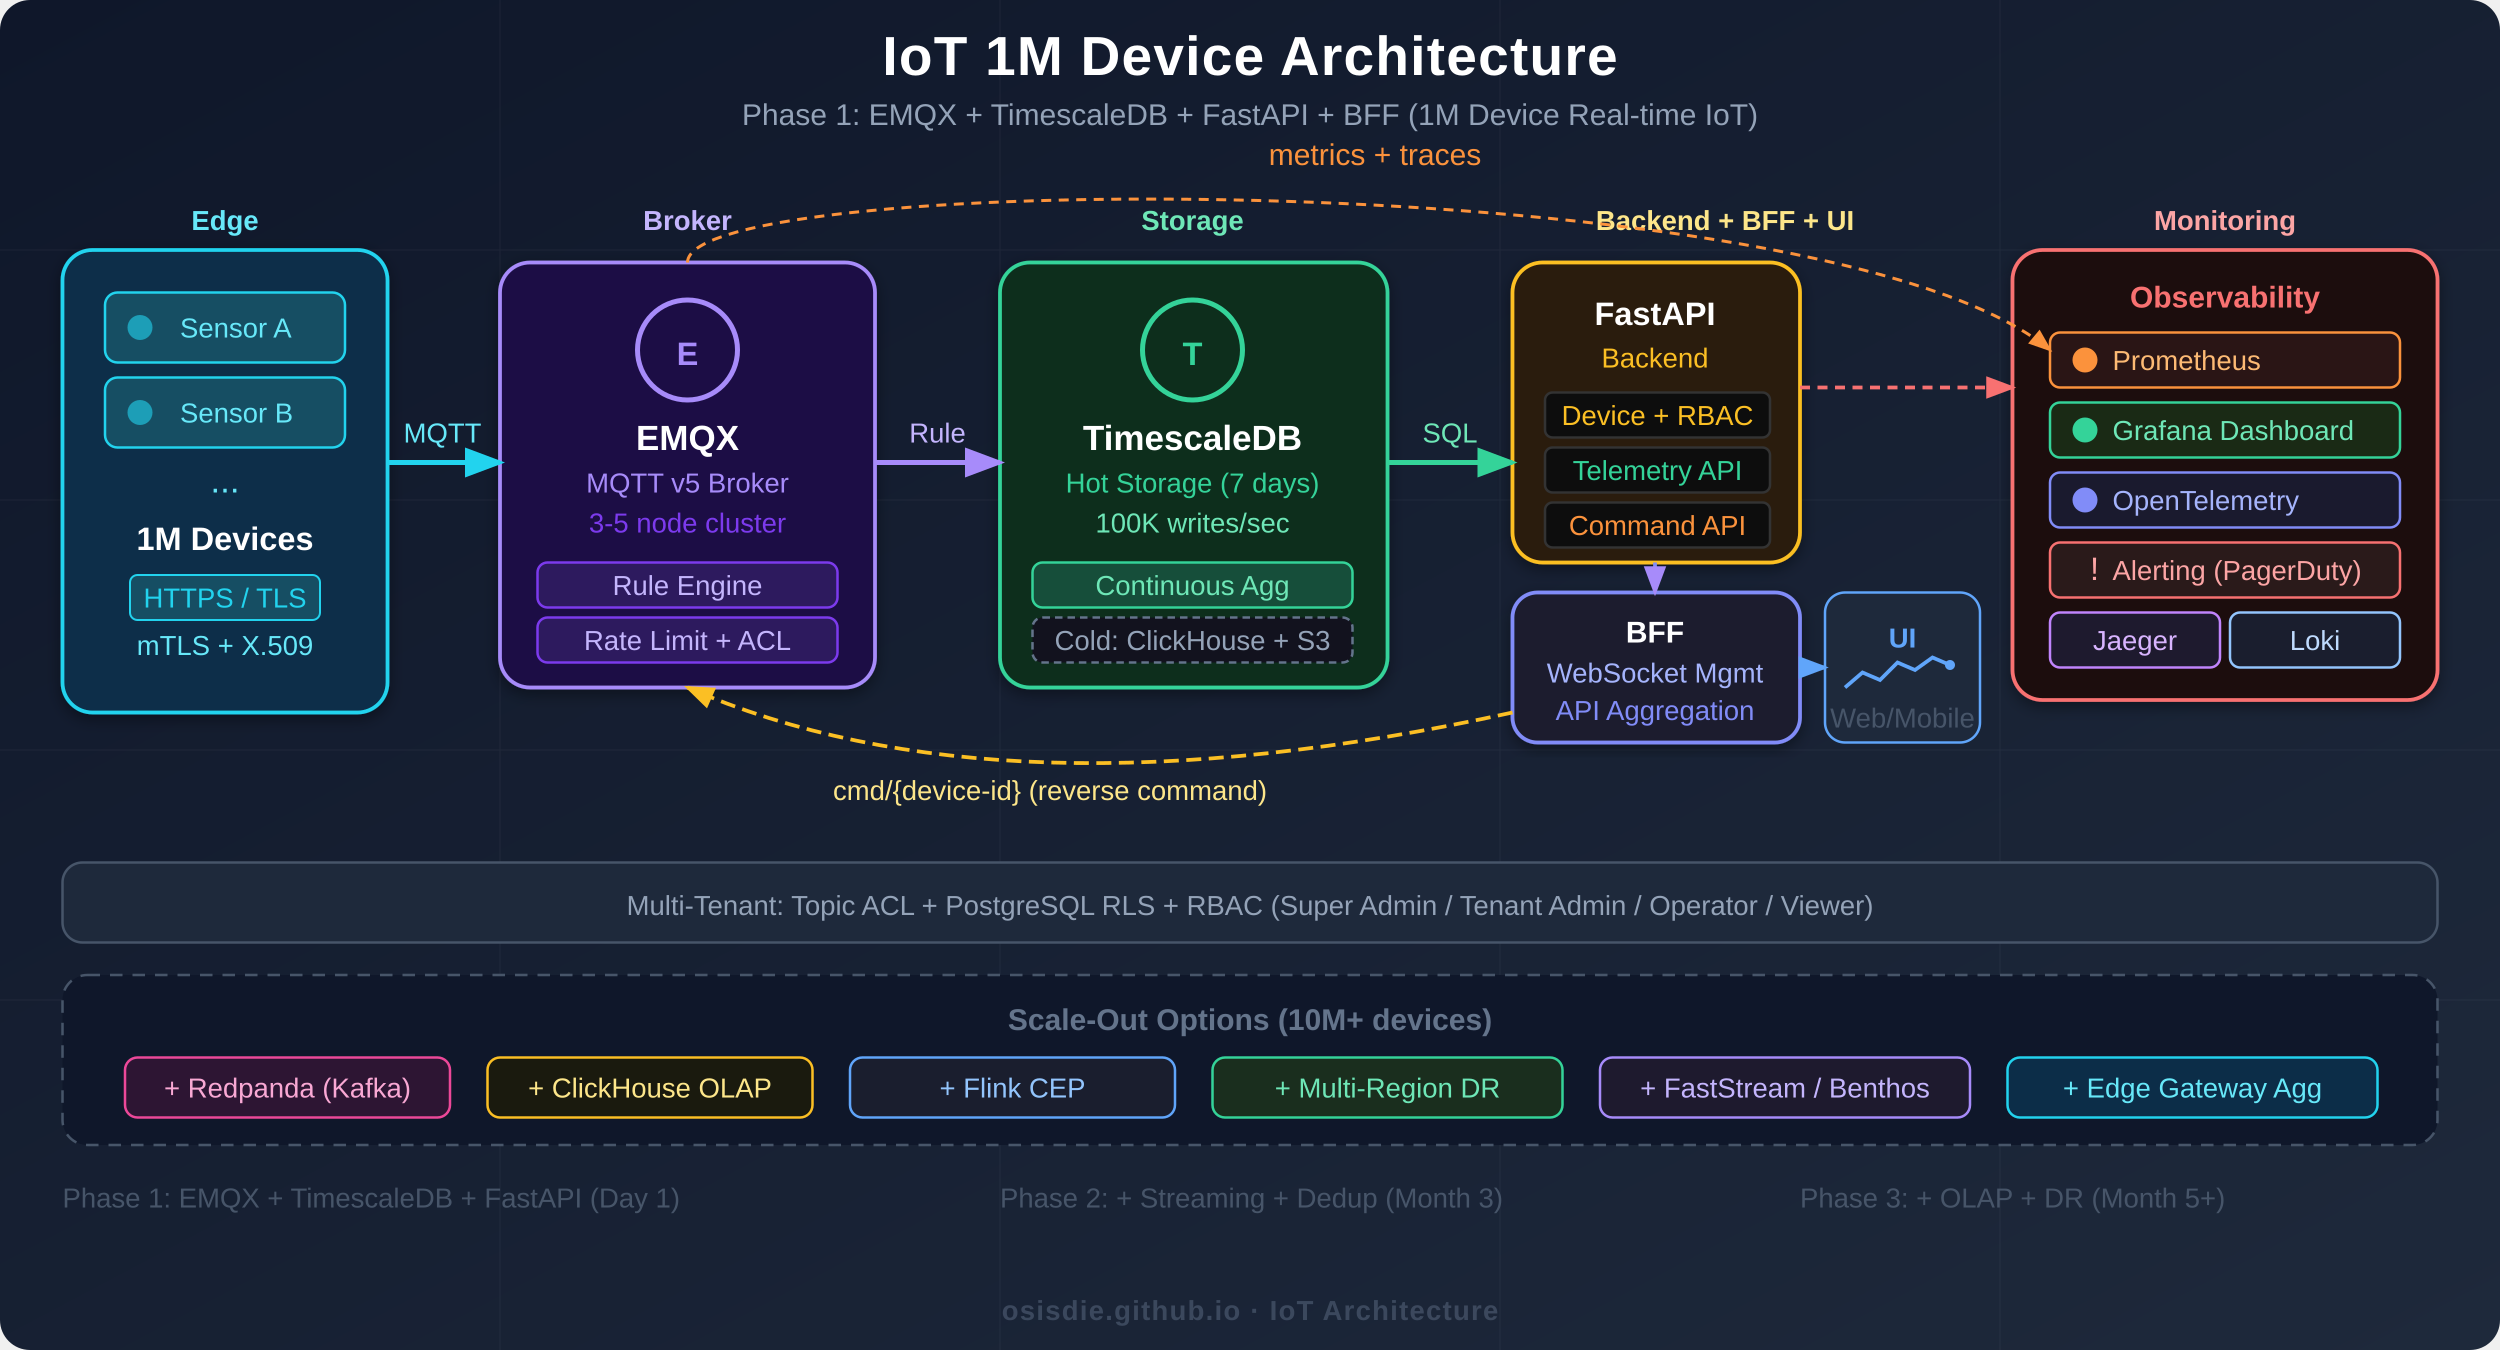
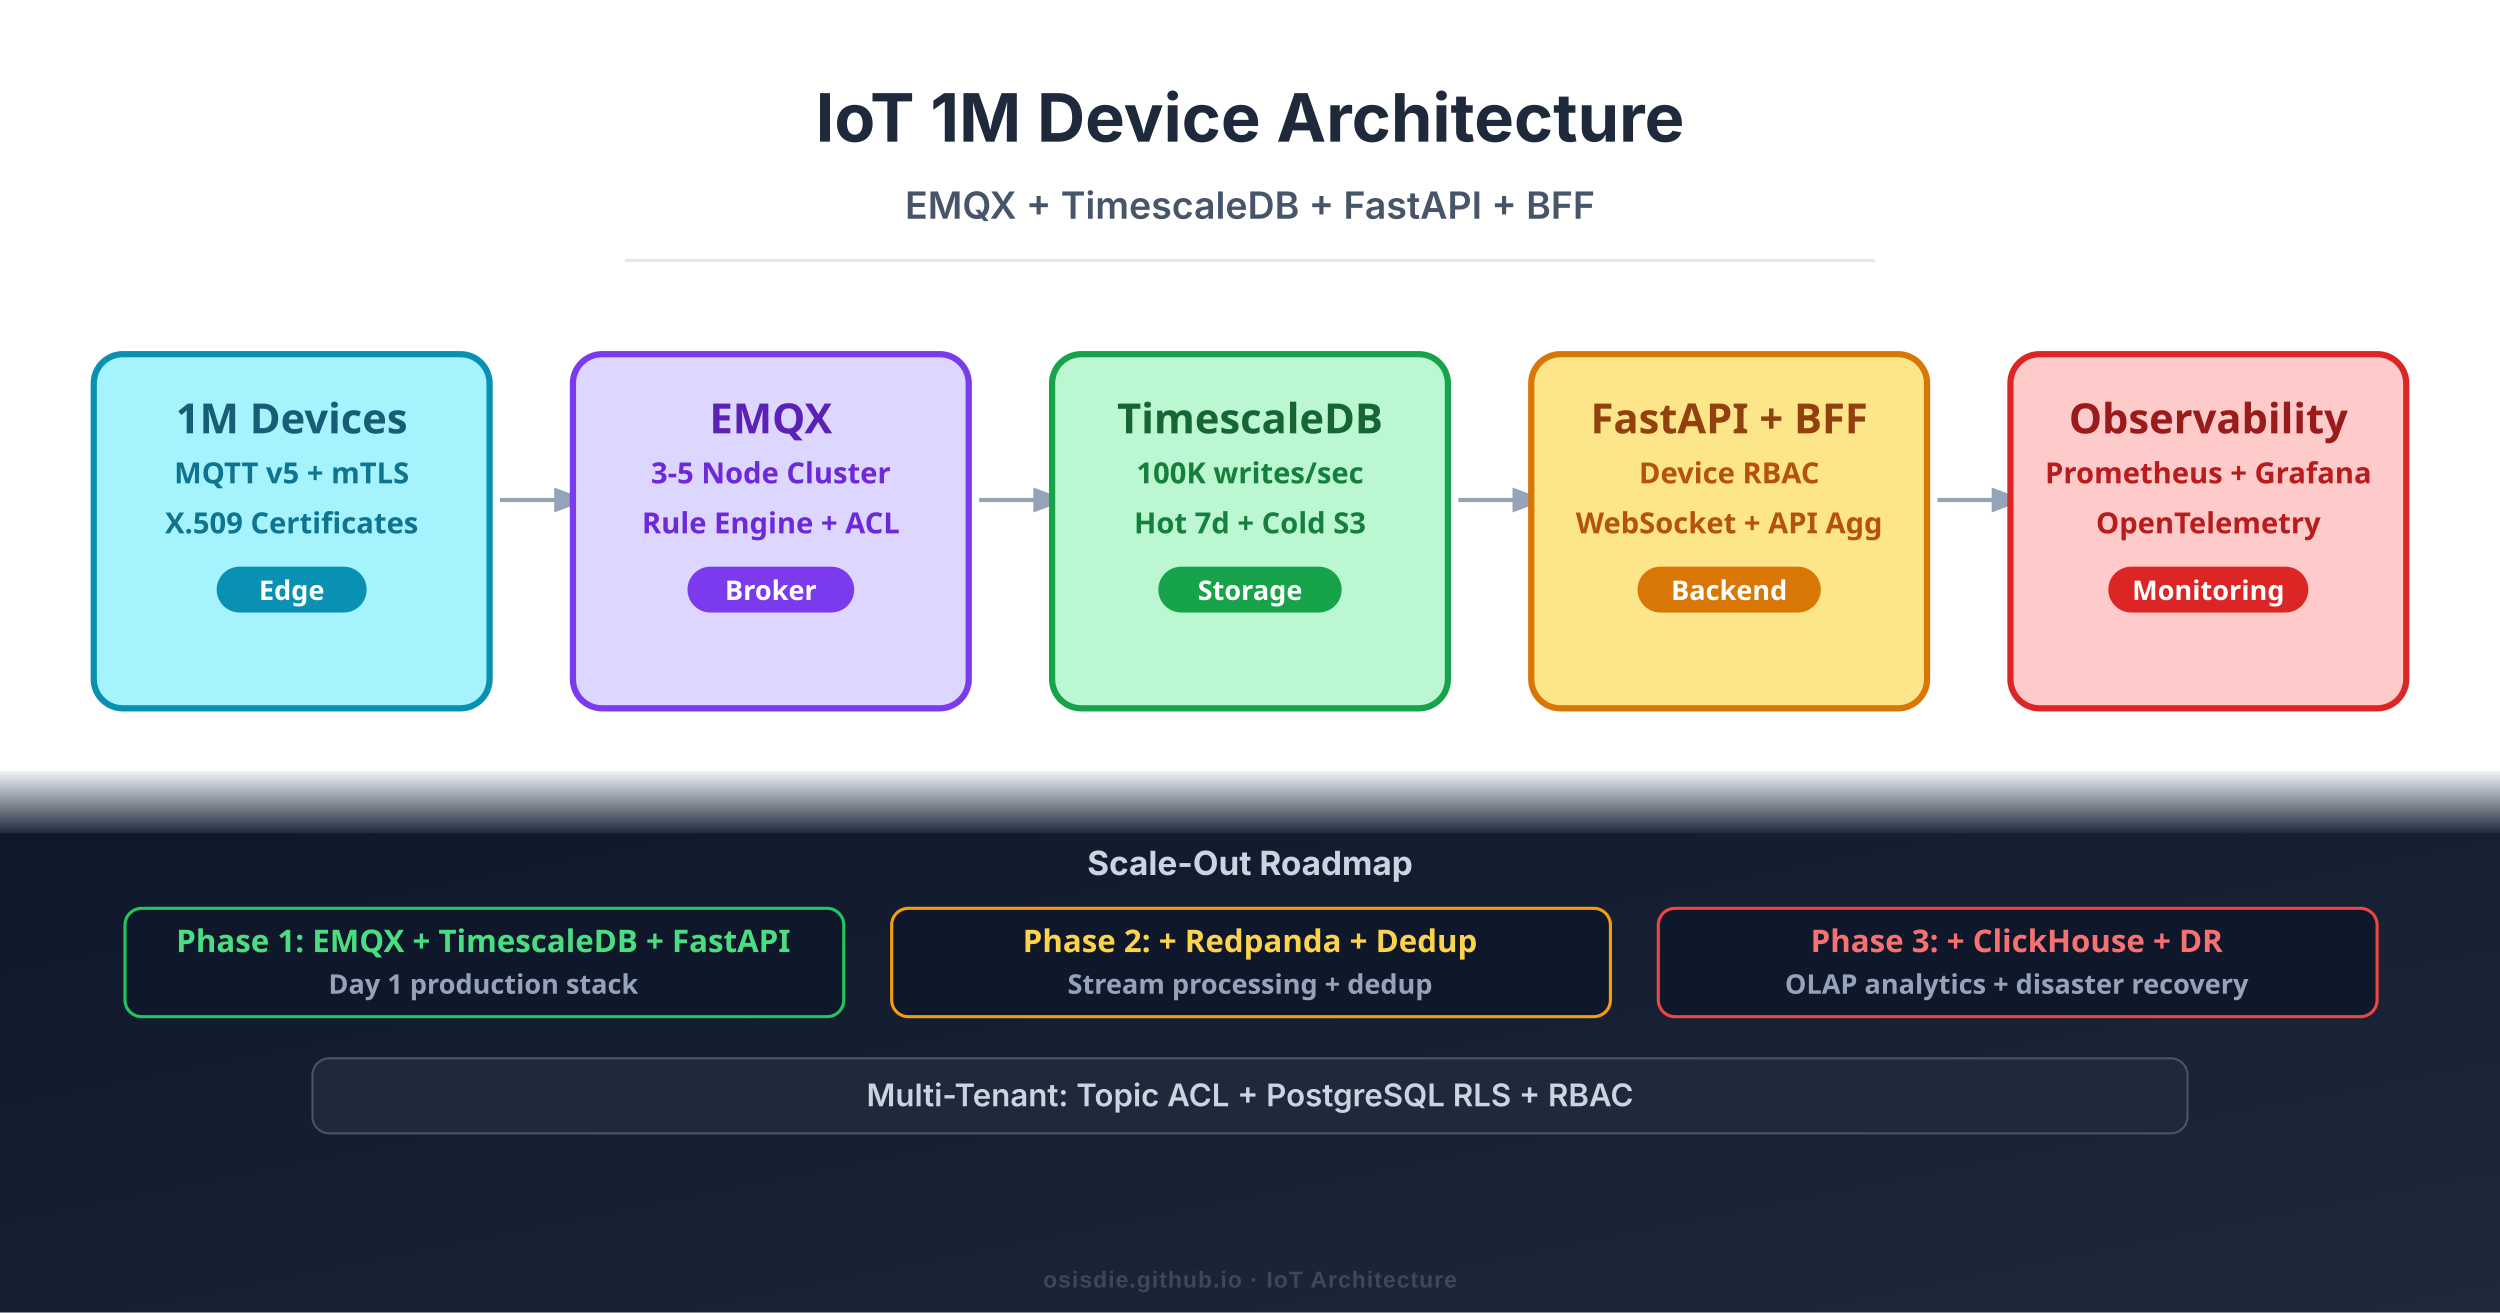
- <svg xmlns="http://www.w3.org/2000/svg" viewBox="0 0 1000 540" font-family="-apple-system, system-ui, Arial, sans-serif">
+ <svg xmlns="http://www.w3.org/2000/svg" viewBox="0 0 1200 630" width="1200" height="630">
  <defs>
-     <linearGradient id="bgGrad" x1="0%" y1="0%" x2="100%" y2="100%">
-       <stop offset="0%" style="stop-color:#0f172a;stop-opacity:1" />
-       <stop offset="100%" style="stop-color:#1e293b;stop-opacity:1" />
+     <linearGradient id="transitionGrad" x1="0%" y1="0%" x2="0%" y2="100%">
+       <stop offset="0%" style="stop-color:#f1f5f9" />
+       <stop offset="100%" style="stop-color:#1e293b" />
+     </linearGradient>
+     <linearGradient id="detailBgGrad" x1="0%" y1="0%" x2="100%" y2="100%">
+       <stop offset="0%" style="stop-color:#0f172a" />
+       <stop offset="100%" style="stop-color:#1e293b" />
    </linearGradient>
    <filter id="shadow">
-       <feDropShadow dx="0" dy="2" stdDeviation="3" flood-color="#000" flood-opacity="0.4" />
+       <feDropShadow dx="0" dy="2" stdDeviation="4" flood-color="#000" flood-opacity="0.12" />
    </filter>
-     <marker id="arrCyan" markerWidth="8" markerHeight="6" refX="7" refY="3" orient="auto">
-       <polygon points="0 0, 8 3, 0 6" fill="#22d3ee" />
-     </marker>
-     <marker id="arrPurple" markerWidth="8" markerHeight="6" refX="7" refY="3" orient="auto">
-       <polygon points="0 0, 8 3, 0 6" fill="#a78bfa" />
-     </marker>
-     <marker id="arrGreen" markerWidth="8" markerHeight="6" refX="7" refY="3" orient="auto">
-       <polygon points="0 0, 8 3, 0 6" fill="#34d399" />
-     </marker>
-     <marker id="arrYellow" markerWidth="8" markerHeight="6" refX="7" refY="3" orient="auto">
-       <polygon points="0 0, 8 3, 0 6" fill="#fbbf24" />
-     </marker>
-     <marker id="arrBlue" markerWidth="8" markerHeight="6" refX="7" refY="3" orient="auto">
-       <polygon points="0 0, 8 3, 0 6" fill="#60a5fa" />
-     </marker>
-     <marker id="arrOrange" markerWidth="8" markerHeight="6" refX="7" refY="3" orient="auto">
-       <polygon points="0 0, 8 3, 0 6" fill="#fb923c" />
-     </marker>
-     <marker id="arrRed" markerWidth="8" markerHeight="6" refX="7" refY="3" orient="auto">
-       <polygon points="0 0, 8 3, 0 6" fill="#f87171" />
+     <marker id="arrRight" markerWidth="8" markerHeight="6" refX="7" refY="3" orient="auto">
+       <polygon points="0 0, 8 3, 0 6" fill="#94a3b8" />
    </marker>
  </defs>
-   <rect width="1000" height="540" fill="url(#bgGrad)" rx="12" />
-   <g opacity="0.04" stroke="#fff" stroke-width="0.5">
-     <line x1="0" y1="100" x2="1000" y2="100" />
-     <line x1="0" y1="200" x2="1000" y2="200" />
-     <line x1="0" y1="300" x2="1000" y2="300" />
-     <line x1="0" y1="400" x2="1000" y2="400" />
-     <line x1="200" y1="0" x2="200" y2="540" />
-     <line x1="400" y1="0" x2="400" y2="540" />
-     <line x1="600" y1="0" x2="600" y2="540" />
-     <line x1="800" y1="0" x2="800" y2="540" />
+   <rect width="1200" height="630" fill="#ffffff" />
+   <rect y="390" width="1200" height="240" fill="url(#detailBgGrad)" />
+   <rect y="370" width="1200" height="30" fill="url(#transitionGrad)" />
+   <text x="600" y="68" text-anchor="middle" font-family="-apple-system, BlinkMacSystemFont, Segoe UI, Noto Sans TC, sans-serif" font-size="32" font-weight="700" fill="#1e293b">
+     IoT 1M Device Architecture
+   </text>
+   <text x="600" y="105" text-anchor="middle" font-family="-apple-system, BlinkMacSystemFont, Segoe UI, sans-serif" font-size="18" font-weight="600" fill="#475569">
+     EMQX + TimescaleDB + FastAPI + BFF
+   </text>
+   <line x1="300" y1="125" x2="900" y2="125" stroke="#e2e8f0" stroke-width="1.5" />
+   <g transform="translate(140, 240)">
+     <rect x="-95" y="-70" width="190" height="170" rx="14" fill="#a5f3fc" stroke="#0891b2" stroke-width="3" />
+     <text x="0" y="-32" text-anchor="middle" font-family="sans-serif" font-size="20" font-weight="700" fill="#155e75">1M Devices</text>
+     <text x="0" y="-8" text-anchor="middle" font-family="sans-serif" font-size="14" font-weight="600" fill="#0e7490">MQTT v5 + mTLS</text>
+     <text x="0" y="16" text-anchor="middle" font-family="sans-serif" font-size="14" font-weight="600" fill="#0e7490">X.509 Certificates</text>
+     <rect x="-36" y="32" width="72" height="22" rx="11" fill="#0891b2" />
+     <text x="0" y="48" text-anchor="middle" font-family="sans-serif" font-size="13" font-weight="700" fill="#fff">Edge</text>
  </g>
-   <text x="500" y="30" text-anchor="middle" fill="#fff" font-size="22" font-weight="700" letter-spacing="0.5">IoT 1M Device Architecture</text>
-   <text x="500" y="50" text-anchor="middle" fill="#94a3b8" font-size="12">Phase 1: EMQX + TimescaleDB + FastAPI + BFF (1M Device Real-time IoT)</text>
-   <text x="550" y="66" text-anchor="middle" fill="#fb923c" font-size="12" font-weight="500">metrics + traces</text>
-   <text x="90" y="92" text-anchor="middle" fill="#67e8f9" font-size="11" font-weight="600">Edge</text>
-   <text x="275" y="92" text-anchor="middle" fill="#c4b5fd" font-size="11" font-weight="600">Broker</text>
-   <text x="477" y="92" text-anchor="middle" fill="#6ee7b7" font-size="11" font-weight="600">Storage</text>
-   <text x="690" y="92" text-anchor="middle" fill="#fde68a" font-size="11" font-weight="600">Backend + BFF + UI</text>
-   <text x="890" y="92" text-anchor="middle" fill="#fca5a5" font-size="11" font-weight="600">Monitoring</text>
-   <g filter="url(#shadow)">
-     <rect x="25" y="100" width="130" height="185" rx="12" fill="#0c2d48" stroke="#22d3ee" stroke-width="1.5" />
+   <line x1="240" y1="240" x2="280" y2="240" stroke="#94a3b8" stroke-width="2" marker-end="url(#arrRight)" />
+   <g transform="translate(370, 240)">
+     <rect x="-95" y="-70" width="190" height="170" rx="14" fill="#ddd6fe" stroke="#7c3aed" stroke-width="3" />
+     <text x="0" y="-32" text-anchor="middle" font-family="sans-serif" font-size="20" font-weight="700" fill="#5b21b6">EMQX</text>
+     <text x="0" y="-8" text-anchor="middle" font-family="sans-serif" font-size="14" font-weight="600" fill="#6d28d9">3-5 Node Cluster</text>
+     <text x="0" y="16" text-anchor="middle" font-family="sans-serif" font-size="14" font-weight="600" fill="#6d28d9">Rule Engine + ACL</text>
+     <rect x="-40" y="32" width="80" height="22" rx="11" fill="#7c3aed" />
+     <text x="0" y="48" text-anchor="middle" font-family="sans-serif" font-size="13" font-weight="700" fill="#fff">Broker</text>
  </g>
-   <rect x="42" y="117" width="96" height="28" rx="5" fill="#164e63" stroke="#22d3ee" stroke-width="1" />
-   <circle cx="56" cy="131" r="5" fill="#22d3ee" opacity="0.6" />
-   <text x="72" y="135" fill="#67e8f9" font-size="11">Sensor A</text>
-   <rect x="42" y="151" width="96" height="28" rx="5" fill="#164e63" stroke="#22d3ee" stroke-width="1" />
-   <circle cx="56" cy="165" r="5" fill="#22d3ee" opacity="0.6" />
-   <text x="72" y="169" fill="#67e8f9" font-size="11">Sensor B</text>
-   <text x="90" y="197" text-anchor="middle" fill="#67e8f9" font-size="14">...</text>
-   <text x="90" y="220" text-anchor="middle" fill="#fff" font-size="13" font-weight="600">1M Devices</text>
-   <rect x="52" y="230" width="76" height="18" rx="3" fill="#164e63" stroke="#22d3ee" stroke-width="0.8" />
-   <text x="90" y="243" text-anchor="middle" fill="#22d3ee" font-size="11">HTTPS / TLS</text>
-   <text x="90" y="262" text-anchor="middle" fill="#67e8f9" font-size="11">mTLS + X.509</text>
-   <g filter="url(#shadow)">
-     <rect x="200" y="105" width="150" height="170" rx="12" fill="#1e1145" stroke="#a78bfa" stroke-width="1.5" />
+   <line x1="470" y1="240" x2="510" y2="240" stroke="#94a3b8" stroke-width="2" marker-end="url(#arrRight)" />
+   <g transform="translate(600, 240)">
+     <rect x="-95" y="-70" width="190" height="170" rx="14" fill="#bbf7d0" stroke="#16a34a" stroke-width="3" />
+     <text x="0" y="-32" text-anchor="middle" font-family="sans-serif" font-size="20" font-weight="700" fill="#166534">TimescaleDB</text>
+     <text x="0" y="-8" text-anchor="middle" font-family="sans-serif" font-size="14" font-weight="600" fill="#15803d">100K writes/sec</text>
+     <text x="0" y="16" text-anchor="middle" font-family="sans-serif" font-size="14" font-weight="600" fill="#15803d">Hot 7d + Cold S3</text>
+     <rect x="-44" y="32" width="88" height="22" rx="11" fill="#16a34a" />
+     <text x="0" y="48" text-anchor="middle" font-family="sans-serif" font-size="13" font-weight="700" fill="#fff">Storage</text>
  </g>
-   <circle cx="275" cy="140" r="20" fill="none" stroke="#a78bfa" stroke-width="2" />
-   <text x="275" y="146" text-anchor="middle" fill="#a78bfa" font-size="13" font-weight="700">E</text>
-   <text x="275" y="180" text-anchor="middle" fill="#fff" font-size="14" font-weight="600">EMQX</text>
-   <text x="275" y="197" text-anchor="middle" fill="#a78bfa" font-size="11">MQTT v5 Broker</text>
-   <text x="275" y="213" text-anchor="middle" fill="#7c3aed" font-size="11">3-5 node cluster</text>
-   <rect x="215" y="225" width="120" height="18" rx="4" fill="#2d1a5e" stroke="#7c3aed" stroke-width="1" />
-   <text x="275" y="238" text-anchor="middle" fill="#c4b5fd" font-size="11">Rule Engine</text>
-   <rect x="215" y="247" width="120" height="18" rx="4" fill="#2d1a5e" stroke="#7c3aed" stroke-width="1" />
-   <text x="275" y="260" text-anchor="middle" fill="#c4b5fd" font-size="11">Rate Limit + ACL</text>
-   <g filter="url(#shadow)">
-     <rect x="400" y="105" width="155" height="170" rx="12" fill="#0a2e1e" stroke="#34d399" stroke-width="1.5" />
+   <line x1="700" y1="240" x2="740" y2="240" stroke="#94a3b8" stroke-width="2" marker-end="url(#arrRight)" />
+   <g transform="translate(830, 240)">
+     <rect x="-95" y="-70" width="190" height="170" rx="14" fill="#fde68a" stroke="#d97706" stroke-width="3" />
+     <text x="0" y="-32" text-anchor="middle" font-family="sans-serif" font-size="20" font-weight="700" fill="#92400e">FastAPI + BFF</text>
+     <text x="0" y="-8" text-anchor="middle" font-family="sans-serif" font-size="14" font-weight="600" fill="#b45309">Device RBAC</text>
+     <text x="0" y="16" text-anchor="middle" font-family="sans-serif" font-size="14" font-weight="600" fill="#b45309">WebSocket + API Agg</text>
+     <rect x="-44" y="32" width="88" height="22" rx="11" fill="#d97706" />
+     <text x="0" y="48" text-anchor="middle" font-family="sans-serif" font-size="13" font-weight="700" fill="#fff">Backend</text>
  </g>
-   <circle cx="477" cy="140" r="20" fill="none" stroke="#34d399" stroke-width="2" />
-   <text x="477" y="146" text-anchor="middle" fill="#34d399" font-size="13" font-weight="700">T</text>
-   <text x="477" y="180" text-anchor="middle" fill="#fff" font-size="14" font-weight="600">TimescaleDB</text>
-   <text x="477" y="197" text-anchor="middle" fill="#34d399" font-size="11">Hot Storage (7 days)</text>
-   <text x="477" y="213" text-anchor="middle" fill="#6ee7b7" font-size="11">100K writes/sec</text>
-   <rect x="413" y="225" width="128" height="18" rx="4" fill="#164e3a" stroke="#34d399" stroke-width="1" />
-   <text x="477" y="238" text-anchor="middle" fill="#6ee7b7" font-size="11">Continuous Agg</text>
-   <rect x="413" y="247" width="128" height="18" rx="4" fill="#12121e" stroke="#64748b" stroke-width="1" stroke-dasharray="3,2" />
-   <text x="477" y="260" text-anchor="middle" fill="#94a3b8" font-size="11">Cold: ClickHouse + S3</text>
-   <g filter="url(#shadow)">
-     <rect x="605" y="105" width="115" height="120" rx="12" fill="#2a1a0e" stroke="#fbbf24" stroke-width="1.5" />
+   <line x1="930" y1="240" x2="970" y2="240" stroke="#94a3b8" stroke-width="2" marker-end="url(#arrRight)" />
+   <g transform="translate(1060, 240)">
+     <rect x="-95" y="-70" width="190" height="170" rx="14" fill="#fecaca" stroke="#dc2626" stroke-width="3" />
+     <text x="0" y="-32" text-anchor="middle" font-family="sans-serif" font-size="20" font-weight="700" fill="#991b1b">Observability</text>
+     <text x="0" y="-8" text-anchor="middle" font-family="sans-serif" font-size="14" font-weight="600" fill="#b91c1c">Prometheus + Grafana</text>
+     <text x="0" y="16" text-anchor="middle" font-family="sans-serif" font-size="14" font-weight="600" fill="#b91c1c">OpenTelemetry</text>
+     <rect x="-48" y="32" width="96" height="22" rx="11" fill="#dc2626" />
+     <text x="0" y="48" text-anchor="middle" font-family="sans-serif" font-size="13" font-weight="700" fill="#fff">Monitoring</text>
  </g>
-   <text x="662" y="130" text-anchor="middle" fill="#fff" font-size="13" font-weight="600">FastAPI</text>
-   <text x="662" y="147" text-anchor="middle" fill="#fbbf24" font-size="11">Backend</text>
-   <rect x="618" y="157" width="90" height="18" rx="3" fill="#0d0d0d" stroke="#333" stroke-width="1" />
-   <text x="663" y="170" text-anchor="middle" fill="#fbbf24" font-size="11">Device + RBAC</text>
-   <rect x="618" y="179" width="90" height="18" rx="3" fill="#0d0d0d" stroke="#333" stroke-width="1" />
-   <text x="663" y="192" text-anchor="middle" fill="#34d399" font-size="11">Telemetry API</text>
-   <rect x="618" y="201" width="90" height="18" rx="3" fill="#0d0d0d" stroke="#333" stroke-width="1" />
-   <text x="663" y="214" text-anchor="middle" fill="#fb923c" font-size="11">Command API</text>
-   <g filter="url(#shadow)">
-     <rect x="605" y="237" width="115" height="60" rx="10" fill="#1a1e2e" stroke="#818cf8" stroke-width="1.5" />
-   </g>
-   <text x="662" y="257" text-anchor="middle" fill="#fff" font-size="12" font-weight="600">BFF</text>
-   <text x="662" y="273" text-anchor="middle" fill="#a5b4fc" font-size="11">WebSocket Mgmt</text>
-   <text x="662" y="288" text-anchor="middle" fill="#818cf8" font-size="11">API Aggregation</text>
-   <rect x="730" y="237" width="62" height="60" rx="8" fill="#1e293b" stroke="#60a5fa" stroke-width="1" />
-   <text x="761" y="259" text-anchor="middle" fill="#60a5fa" font-size="11" font-weight="600">UI</text>
-   <polyline points="738,275 745,269 752,272 759,265 766,268 773,263 780,266" fill="none" stroke="#60a5fa" stroke-width="1.5" />
-   <circle cx="780" cy="266" r="2" fill="#60a5fa">
-     <animate attributeName="opacity" values="1;0.3;1" dur="2s" repeatCount="indefinite" />
-   </circle>
-   <text x="761" y="291" text-anchor="middle" fill="#475569" font-size="11">Web/Mobile</text>
-   <g filter="url(#shadow)">
-     <rect x="805" y="100" width="170" height="180" rx="12" fill="#1a0e0e" stroke="#f87171" stroke-width="1.5" />
-   </g>
-   <text x="890" y="123" text-anchor="middle" fill="#f87171" font-size="12" font-weight="600">Observability</text>
-   <rect x="820" y="133" width="140" height="22" rx="4" fill="#2a1515" stroke="#fb923c" stroke-width="1" />
-   <circle cx="834" cy="144" r="5" fill="#fb923c" />
-   <text x="845" y="148" fill="#fdba74" font-size="11">Prometheus</text>
-   <rect x="820" y="161" width="140" height="22" rx="4" fill="#1a2a15" stroke="#34d399" stroke-width="1" />
-   <circle cx="834" cy="172" r="5" fill="#34d399" />
-   <text x="845" y="176" fill="#6ee7b7" font-size="11">Grafana Dashboard</text>
-   <rect x="820" y="189" width="140" height="22" rx="4" fill="#1a1a2e" stroke="#818cf8" stroke-width="1" />
-   <circle cx="834" cy="200" r="5" fill="#818cf8" />
-   <text x="845" y="204" fill="#a5b4fc" font-size="11">OpenTelemetry</text>
-   <rect x="820" y="217" width="140" height="22" rx="4" fill="#2a1a1a" stroke="#f87171" stroke-width="1" />
-   <text x="836" y="232" fill="#fca5a5" font-size="13">!</text>
-   <text x="845" y="232" fill="#fca5a5" font-size="11">Alerting (PagerDuty)</text>
-   <rect x="820" y="245" width="68" height="22" rx="4" fill="#1e1a2e" stroke="#c084fc" stroke-width="1" />
-   <text x="854" y="260" text-anchor="middle" fill="#d8b4fe" font-size="11">Jaeger</text>
-   <rect x="892" y="245" width="68" height="22" rx="4" fill="#1a1e2e" stroke="#93c5fd" stroke-width="1" />
-   <text x="926" y="260" text-anchor="middle" fill="#bfdbfe" font-size="11">Loki</text>
-   <line x1="155" y1="185" x2="200" y2="185" stroke="#22d3ee" stroke-width="2" marker-end="url(#arrCyan)" />
-   <text x="177" y="177" text-anchor="middle" fill="#67e8f9" font-size="11">MQTT</text>
-   <line x1="350" y1="185" x2="400" y2="185" stroke="#a78bfa" stroke-width="2" marker-end="url(#arrPurple)" />
-   <text x="375" y="177" text-anchor="middle" fill="#c4b5fd" font-size="11">Rule</text>
-   <line x1="555" y1="185" x2="605" y2="185" stroke="#34d399" stroke-width="2" marker-end="url(#arrGreen)" />
-   <text x="580" y="177" text-anchor="middle" fill="#6ee7b7" font-size="11">SQL</text>
-   <line x1="662" y1="225" x2="662" y2="237" stroke="#818cf8" stroke-width="1.5" marker-end="url(#arrPurple)" />
-   <line x1="720" y1="267" x2="730" y2="267" stroke="#60a5fa" stroke-width="1.5" marker-end="url(#arrBlue)" />
-   <line x1="720" y1="155" x2="805" y2="155" stroke="#f87171" stroke-width="1.5" stroke-dasharray="4,3" marker-end="url(#arrRed)" />
-   <path d="M 275 105 C 275 68, 730 65, 820 140" fill="none" stroke="#fb923c" stroke-width="1.2" stroke-dasharray="4,3" marker-end="url(#arrOrange)" />
-   <path d="M 605 285 Q 400 330 275 275" fill="none" stroke="#fbbf24" stroke-width="1.5" stroke-dasharray="6,3" marker-end="url(#arrYellow)" />
-   <text x="420" y="320" text-anchor="middle" fill="#fde68a" font-size="11">cmd/{device-id} (reverse command)</text>
-   <rect x="25" y="345" width="950" height="32" rx="8" fill="#1e293b" stroke="#475569" stroke-width="1" />
-   <text x="500" y="366" text-anchor="middle" fill="#94a3b8" font-size="11">Multi-Tenant: Topic ACL + PostgreSQL RLS + RBAC (Super Admin / Tenant Admin / Operator / Viewer)</text>
-   <rect x="25" y="390" width="950" height="68" rx="10" fill="#0f172a" stroke="#475569" stroke-width="1" stroke-dasharray="5,4" />
-   <text x="500" y="412" text-anchor="middle" fill="#64748b" font-size="12" font-weight="600">Scale-Out Options (10M+ devices)</text>
-   <rect x="50" y="423" width="130" height="24" rx="5" fill="#2d1533" stroke="#ec4899" stroke-width="1" />
-   <text x="115" y="439" text-anchor="middle" fill="#f9a8d4" font-size="11">+ Redpanda (Kafka)</text>
-   <rect x="195" y="423" width="130" height="24" rx="5" fill="#1a1a0e" stroke="#fbbf24" stroke-width="1" />
-   <text x="260" y="439" text-anchor="middle" fill="#fde68a" font-size="11">+ ClickHouse OLAP</text>
-   <rect x="340" y="423" width="130" height="24" rx="5" fill="#1a1e2e" stroke="#60a5fa" stroke-width="1" />
-   <text x="405" y="439" text-anchor="middle" fill="#93c5fd" font-size="11">+ Flink CEP</text>
-   <rect x="485" y="423" width="140" height="24" rx="5" fill="#1a2e1e" stroke="#34d399" stroke-width="1" />
-   <text x="555" y="439" text-anchor="middle" fill="#6ee7b7" font-size="11">+ Multi-Region DR</text>
-   <rect x="640" y="423" width="148" height="24" rx="5" fill="#1e1a2e" stroke="#a78bfa" stroke-width="1" />
-   <text x="714" y="439" text-anchor="middle" fill="#c4b5fd" font-size="11">+ FastStream / Benthos</text>
-   <rect x="803" y="423" width="148" height="24" rx="5" fill="#0c2d48" stroke="#22d3ee" stroke-width="1" />
-   <text x="877" y="439" text-anchor="middle" fill="#67e8f9" font-size="11">+ Edge Gateway Agg</text>
-   <text x="25" y="483" fill="#475569" font-size="11">Phase 1: EMQX + TimescaleDB + FastAPI (Day 1)</text>
-   <text x="400" y="483" fill="#475569" font-size="11">Phase 2: + Streaming + Dedup (Month 3)</text>
-   <text x="720" y="483" fill="#475569" font-size="11">Phase 3: + OLAP + DR (Month 5+)</text>
+   <text x="600" y="420" text-anchor="middle" font-family="-apple-system, BlinkMacSystemFont, Segoe UI, sans-serif" font-size="16" font-weight="700" fill="#cbd5e1">Scale-Out Roadmap</text>
+   <rect x="60" y="436" width="345" height="52" rx="8" fill="#0f172a" stroke="#22c55e" stroke-width="1.5" />
+   <text x="232" y="457" text-anchor="middle" font-family="sans-serif" font-size="15" font-weight="700" fill="#4ade80">Phase 1: EMQX + TimescaleDB + FastAPI</text>
+   <text x="232" y="477" text-anchor="middle" font-family="sans-serif" font-size="13" font-weight="600" fill="#94a3b8">Day 1 production stack</text>
+   <rect x="428" y="436" width="345" height="52" rx="8" fill="#0f172a" stroke="#f59e0b" stroke-width="1.5" />
+   <text x="600" y="457" text-anchor="middle" font-family="sans-serif" font-size="15" font-weight="700" fill="#fcd34d">Phase 2: + Redpanda + Dedup</text>
+   <text x="600" y="477" text-anchor="middle" font-family="sans-serif" font-size="13" font-weight="600" fill="#94a3b8">Stream processing + dedup</text>
+   <rect x="796" y="436" width="345" height="52" rx="8" fill="#0f172a" stroke="#ef4444" stroke-width="1.5" />
+   <text x="968" y="457" text-anchor="middle" font-family="sans-serif" font-size="15" font-weight="700" fill="#f87171">Phase 3: + ClickHouse + DR</text>
+   <text x="968" y="477" text-anchor="middle" font-family="sans-serif" font-size="13" font-weight="600" fill="#94a3b8">OLAP analytics + disaster recovery</text>
+   <rect x="150" y="508" width="900" height="36" rx="8" fill="#1e293b" stroke="#475569" stroke-width="1" />
+   <text x="600" y="531" text-anchor="middle" font-family="-apple-system, BlinkMacSystemFont, Segoe UI, sans-serif" font-size="15" font-weight="600" fill="#cbd5e1">Multi-Tenant: Topic ACL + PostgreSQL RLS + RBAC</text>
  <g opacity="0.45">
-     <text x="500" y="528" text-anchor="middle" fill="#64748b" font-family="-apple-system, system-ui, Arial, sans-serif" font-size="11" font-weight="600" letter-spacing="0.5px">osisdie.github.io · IoT Architecture</text>
+     <text x="600" y="618" text-anchor="middle" fill="#64748b" font-family="Segoe UI, Arial, sans-serif" font-size="11" font-weight="600" letter-spacing="0.5px">osisdie.github.io · IoT Architecture</text>
  </g>
</svg>
